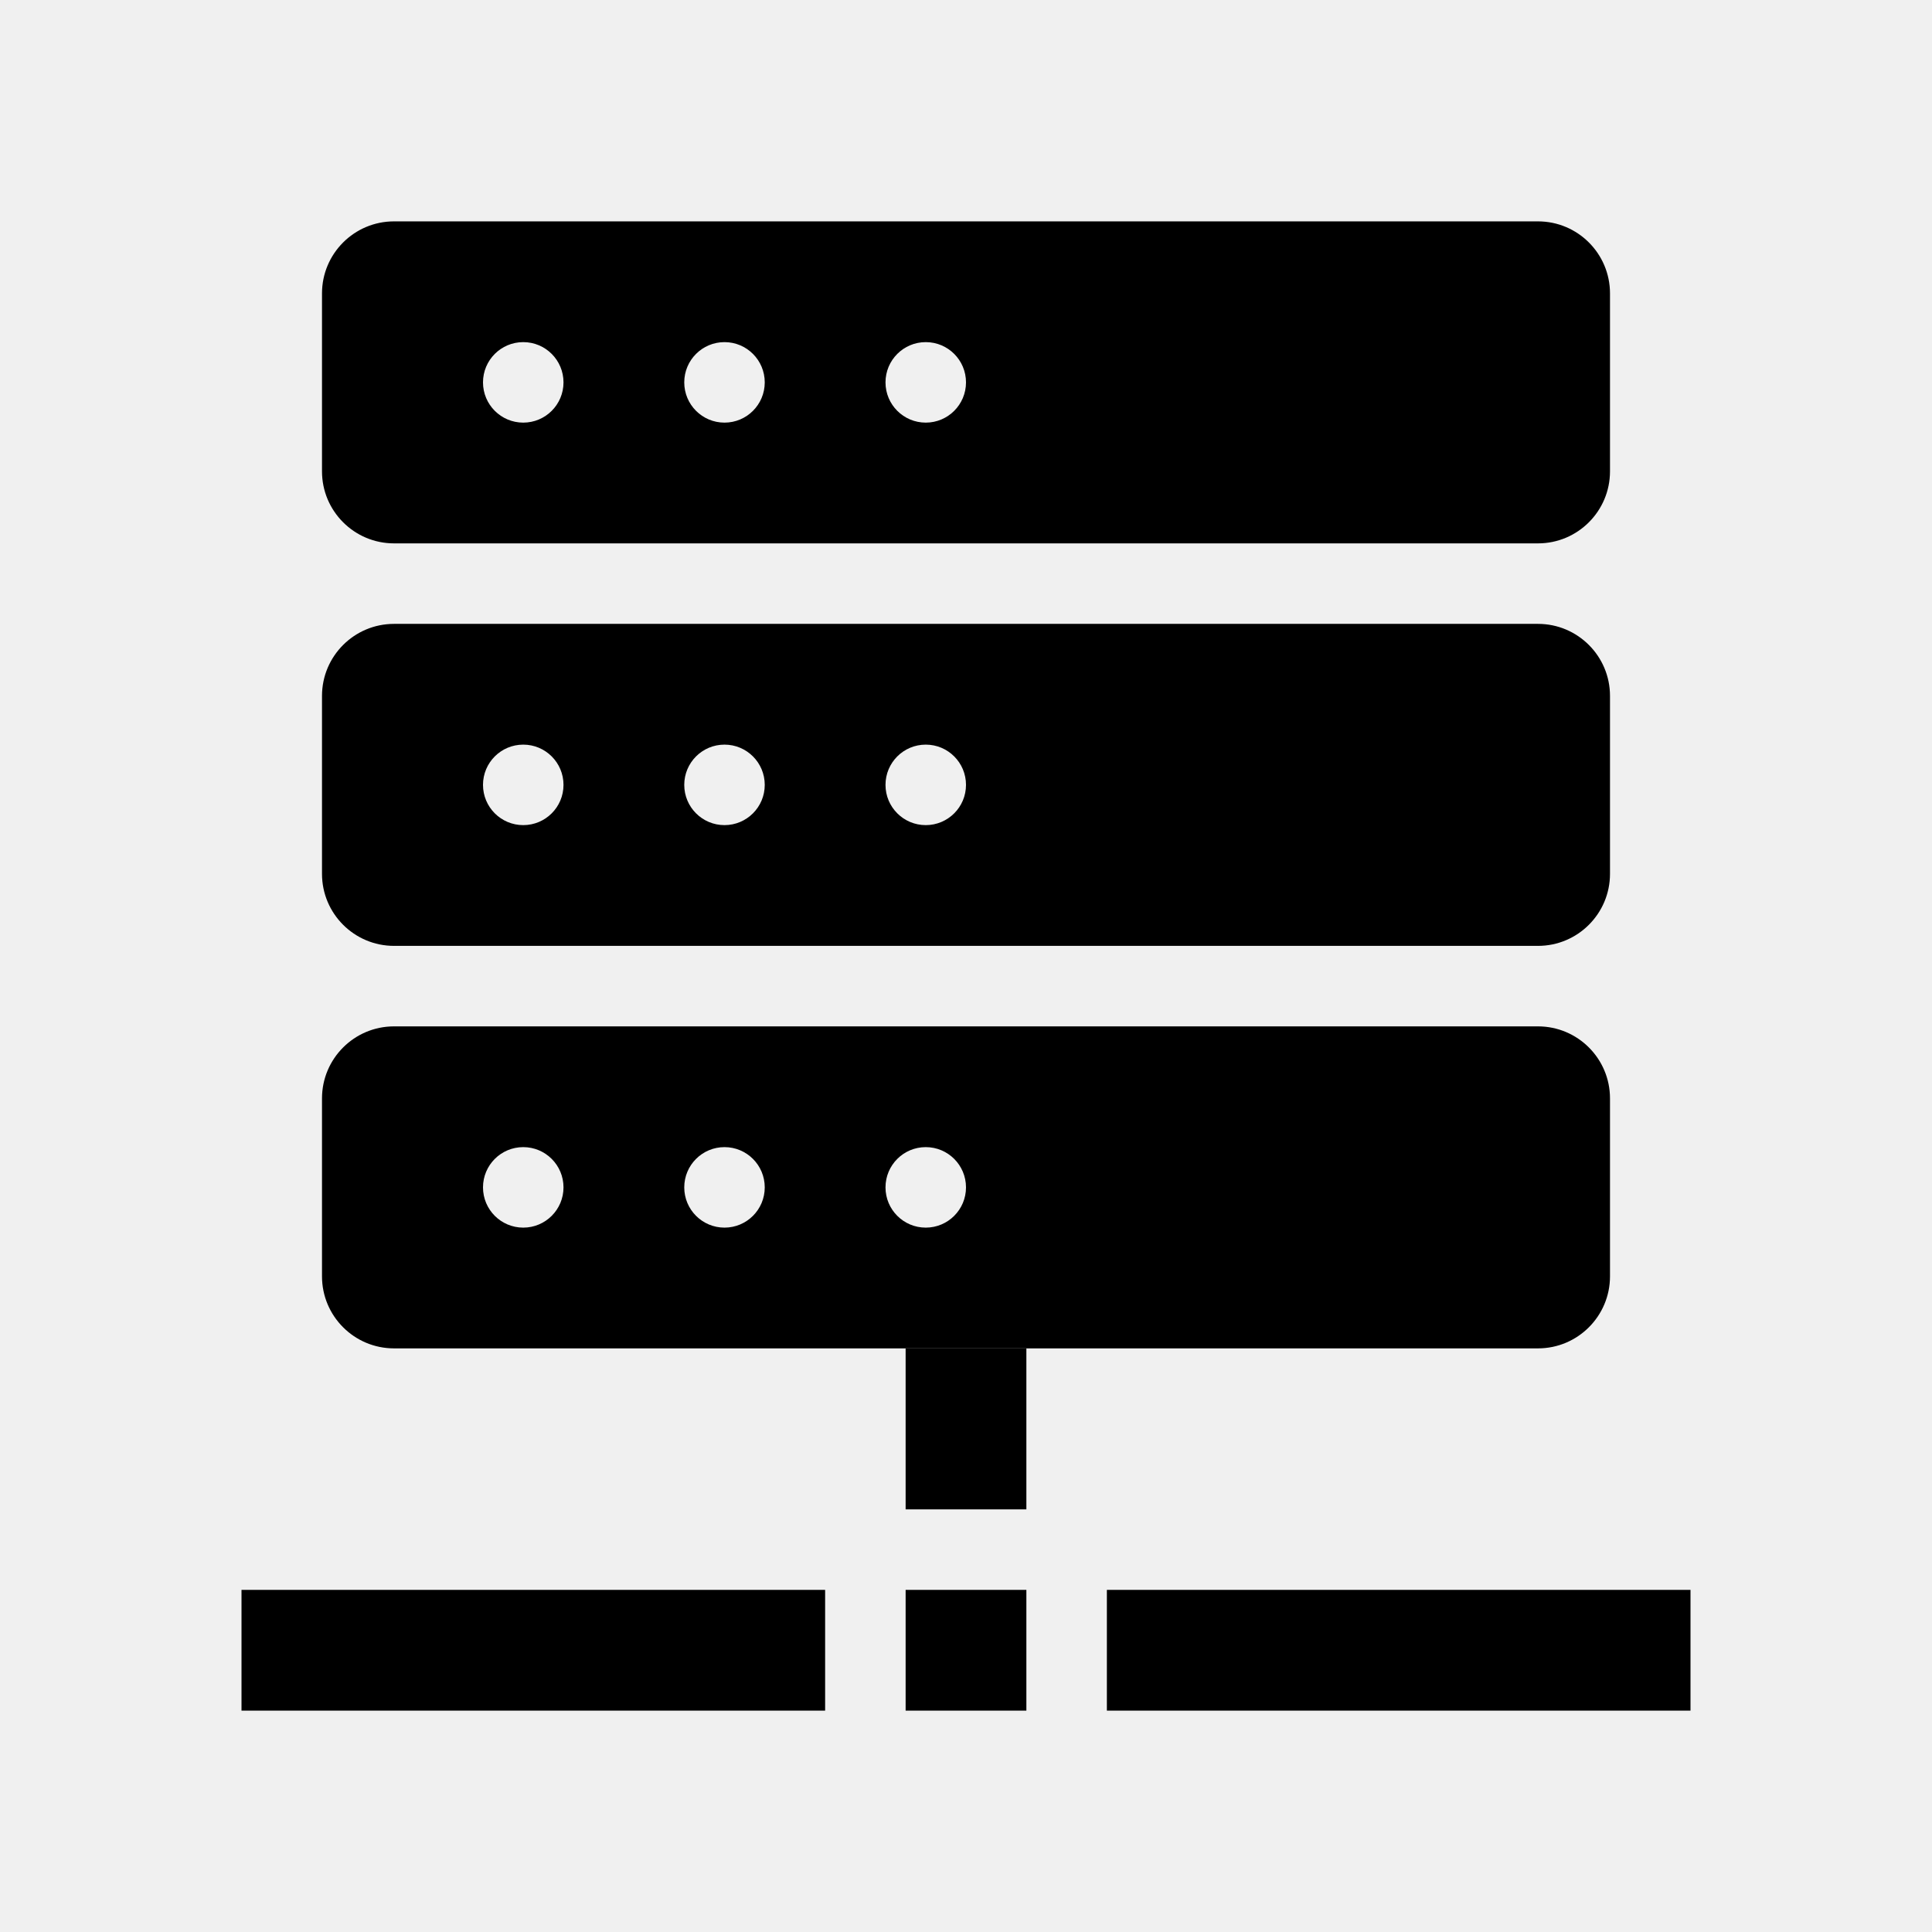
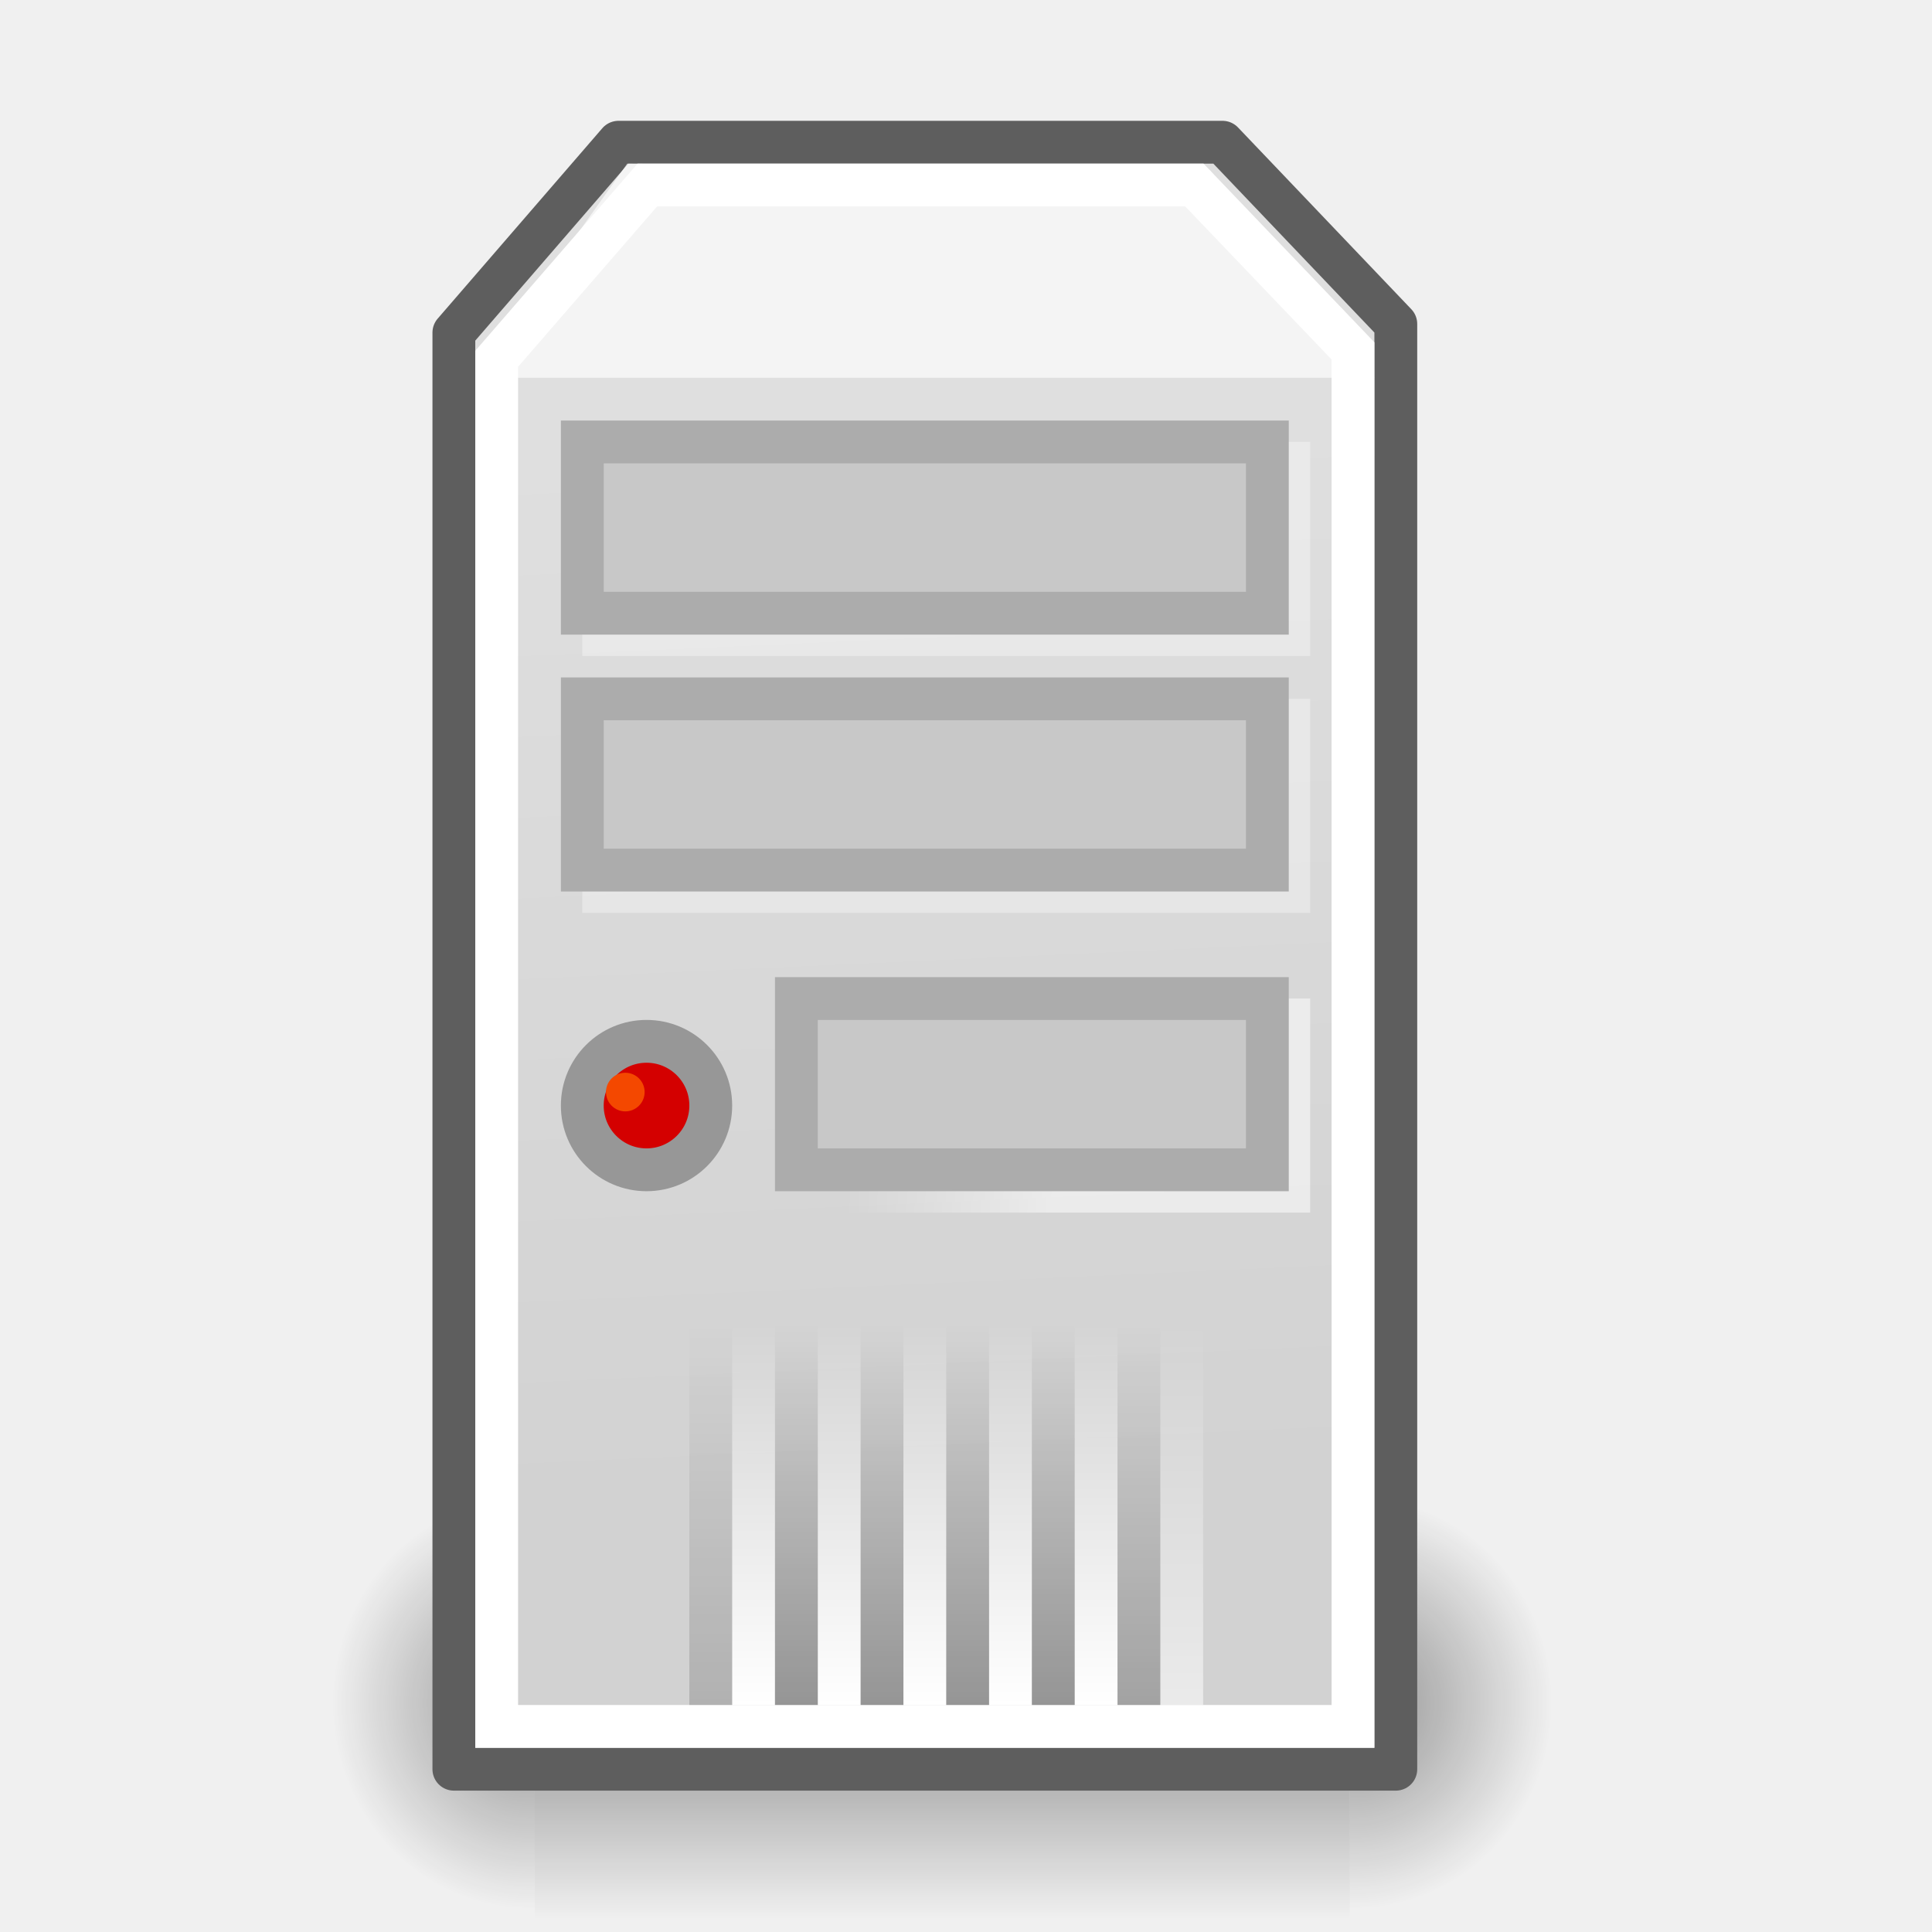
- <svg xmlns="http://www.w3.org/2000/svg" viewBox="0 0 96 96" id="Icons_Server" overflow="hidden">
-   <rect x="45" y="67" width="6" height="8" />
-   <rect x="45" y="79" width="6" height="6" />
-   <rect x="55" y="79" width="29" height="6" />
-   <rect x="12" y="79" width="29" height="6" />
-   <path d="M76.42 51 19.58 51C17.603 51 16 52.603 16 54.58L16 63.42C16 65.397 17.603 67 19.58 67L76.42 67C78.397 67 80 65.397 80 63.42L80 54.58C80 52.603 78.397 51 76.42 51ZM26 61C24.895 61 24 60.105 24 59 24 57.895 24.895 57 26 57 27.105 57 28 57.895 28 59 28 60.105 27.105 61 26 61ZM36 61C34.895 61 34 60.105 34 59 34 57.895 34.895 57 36 57 37.105 57 38 57.895 38 59 38 60.105 37.105 61 36 61ZM46 61C44.895 61 44 60.105 44 59 44 57.895 44.895 57 46 57 47.105 57 48 57.895 48 59 48 60.105 47.105 61 46 61Z" />
-   <path d="M76.42 31 19.58 31C17.603 31 16 32.603 16 34.58L16 43.42C16 45.397 17.603 47 19.58 47L76.42 47C78.397 47 80 45.397 80 43.42L80 34.58C80 32.603 78.397 31 76.42 31ZM26 41C24.895 41 24 40.105 24 39 24 37.895 24.895 37 26 37 27.105 37 28 37.895 28 39 28 40.105 27.105 41 26 41ZM36 41C34.895 41 34 40.105 34 39 34 37.895 34.895 37 36 37 37.105 37 38 37.895 38 39 38 40.105 37.105 41 36 41ZM46 41C44.895 41 44 40.105 44 39 44 37.895 44.895 37 46 37 47.105 37 48 37.895 48 39 48 40.105 47.105 41 46 41Z" />
-   <path d="M76.42 11 19.58 11C17.603 11 16 12.603 16 14.58L16 23.42C16 25.397 17.603 27 19.58 27L76.42 27C78.397 27 80 25.397 80 23.42L80 14.58C80 12.603 78.397 11 76.42 11ZM26 21C24.895 21 24 20.105 24 19 24 17.895 24.895 17 26 17 27.105 17 28 17.895 28 19 28 20.105 27.105 21 26 21ZM36 21C34.895 21 34 20.105 34 19 34 17.895 34.895 17 36 17 37.105 17 38 17.895 38 19 38 20.105 37.105 21 36 21ZM46 21C44.895 21 44 20.105 44 19 44 17.895 44.895 17 46 17 47.105 17 48 17.895 48 19 48 20.105 47.105 21 46 21Z" />
+ <svg xmlns="http://www.w3.org/2000/svg" xmlns:xlink="http://www.w3.org/1999/xlink" version="1.0" width="128" height="128" id="svg2108">
+   <defs id="defs3">
+     <linearGradient id="linearGradient4386">
+       <stop id="stop4388" style="stop-color:#d2d2d2;stop-opacity:1" offset="0" />
+       <stop id="stop4390" style="stop-color:#dfdfdf;stop-opacity:1" offset="1" />
+     </linearGradient>
+     <linearGradient id="linearGradient4412">
+       <stop id="stop4414" style="stop-color:#ffffff;stop-opacity:1" offset="0" />
+       <stop id="stop4416" style="stop-color:#ffffff;stop-opacity:0" offset="1" />
+     </linearGradient>
+     <linearGradient id="linearGradient4420">
+       <stop id="stop4422" style="stop-color:#ffffff;stop-opacity:1" offset="0" />
+       <stop id="stop4424" style="stop-color:#ffffff;stop-opacity:0" offset="1" />
+     </linearGradient>
+     <linearGradient id="linearGradient4449">
+       <stop id="stop4451" style="stop-color:#ffffff;stop-opacity:1" offset="0" />
+       <stop id="stop4453" style="stop-color:#ffffff;stop-opacity:0" offset="1" />
+     </linearGradient>
+     <linearGradient id="linearGradient4509">
+       <stop id="stop4511" style="stop-color:#000000;stop-opacity:1" offset="0" />
+       <stop id="stop4513" style="stop-color:#000000;stop-opacity:0" offset="1" />
+     </linearGradient>
+     <linearGradient id="linearGradient5048">
+       <stop id="stop5050" style="stop-color:#000000;stop-opacity:0" offset="0" />
+       <stop id="stop5056" style="stop-color:#000000;stop-opacity:1" offset="0.5" />
+       <stop id="stop5052" style="stop-color:#000000;stop-opacity:0" offset="1" />
+     </linearGradient>
+     <linearGradient id="linearGradient5060">
+       <stop id="stop5062" style="stop-color:#000000;stop-opacity:1" offset="0" />
+       <stop id="stop5064" style="stop-color:#000000;stop-opacity:0" offset="1" />
+     </linearGradient>
+     <linearGradient x1="302.857" y1="366.648" x2="302.857" y2="609.505" id="linearGradient25151" xlink:href="#linearGradient5048" gradientUnits="userSpaceOnUse" gradientTransform="matrix(2.774389,0,0,1.969706,-1892.179,-872.8854)" />
+     <radialGradient cx="605.714" cy="486.648" r="117.143" fx="605.714" fy="486.648" id="radialGradient25153" xlink:href="#linearGradient5060" gradientUnits="userSpaceOnUse" gradientTransform="matrix(2.774389,0,0,1.969706,-1891.633,-872.8854)" />
+     <radialGradient cx="605.714" cy="486.648" r="117.143" fx="605.714" fy="486.648" id="radialGradient25155" xlink:href="#linearGradient5060" gradientUnits="userSpaceOnUse" gradientTransform="matrix(-2.774389,0,0,1.969706,112.7623,-872.8854)" />
+     <linearGradient x1="16.364" y1="39.919" x2="16.364" y2="30.928" id="linearGradient25284" xlink:href="#linearGradient4509" gradientUnits="userSpaceOnUse" gradientTransform="matrix(2.808115,0,0,2.808117,28.08432,0.8636252)" />
+     <linearGradient x1="16.364" y1="39.919" x2="16.364" y2="30.928" id="linearGradient25287" xlink:href="#linearGradient4509" gradientUnits="userSpaceOnUse" gradientTransform="matrix(2.808115,0,0,2.808117,22.41083,0.8636252)" />
+     <linearGradient x1="16.364" y1="39.919" x2="16.364" y2="30.928" id="linearGradient25290" xlink:href="#linearGradient4509" gradientUnits="userSpaceOnUse" gradientTransform="matrix(2.808115,0,0,2.808117,16.73763,0.8636252)" />
+     <linearGradient x1="16.364" y1="39.919" x2="16.364" y2="30.928" id="linearGradient25293" xlink:href="#linearGradient4509" gradientUnits="userSpaceOnUse" gradientTransform="matrix(2.808115,0,0,2.808117,11.06438,0.8636252)" />
+     <linearGradient x1="16.364" y1="39.919" x2="16.364" y2="30.928" id="linearGradient25296" xlink:href="#linearGradient4509" gradientUnits="userSpaceOnUse" gradientTransform="matrix(2.808115,0,0,2.808117,5.391129,0.8636252)" />
+     <linearGradient x1="16.364" y1="39.919" x2="16.364" y2="30.928" id="linearGradient25299" xlink:href="#linearGradient4509" gradientUnits="userSpaceOnUse" gradientTransform="matrix(2.808115,0,0,2.808117,-0.2821563,0.8636252)" />
+     <linearGradient x1="16.364" y1="39.919" x2="16.364" y2="30.928" id="linearGradient25302" xlink:href="#linearGradient4449" gradientUnits="userSpaceOnUse" gradientTransform="matrix(2.808115,0,0,2.808117,30.92086,0.8636252)" />
+     <linearGradient x1="16.364" y1="39.919" x2="16.364" y2="30.928" id="linearGradient25305" xlink:href="#linearGradient4449" gradientUnits="userSpaceOnUse" gradientTransform="matrix(2.808115,0,0,2.808117,25.24761,0.8636252)" />
+     <linearGradient x1="16.364" y1="39.919" x2="16.364" y2="30.928" id="linearGradient25308" xlink:href="#linearGradient4449" gradientUnits="userSpaceOnUse" gradientTransform="matrix(2.808115,0,0,2.808117,19.57422,0.8636252)" />
+     <linearGradient x1="16.364" y1="39.919" x2="16.364" y2="30.928" id="linearGradient25311" xlink:href="#linearGradient4449" gradientUnits="userSpaceOnUse" gradientTransform="matrix(2.808115,0,0,2.808117,13.90098,0.8636252)" />
+     <linearGradient x1="16.364" y1="39.919" x2="16.364" y2="30.928" id="linearGradient25314" xlink:href="#linearGradient4449" gradientUnits="userSpaceOnUse" gradientTransform="matrix(2.808115,0,0,2.808117,8.227728,0.8636252)" />
+     <linearGradient x1="16.364" y1="39.919" x2="16.364" y2="30.928" id="linearGradient25317" xlink:href="#linearGradient4449" gradientUnits="userSpaceOnUse" gradientTransform="matrix(2.808115,0,0,2.808117,2.554505,0.8636252)" />
+     <linearGradient x1="27.325" y1="26.888" x2="22.312" y2="26.787" id="linearGradient25327" xlink:href="#linearGradient4420" gradientUnits="userSpaceOnUse" gradientTransform="matrix(2.737232,0,0,2.250462,-5.011313,14.55607)" />
+     <linearGradient x1="27.325" y1="26.888" x2="22.312" y2="26.787" id="linearGradient25329" xlink:href="#linearGradient4412" gradientUnits="userSpaceOnUse" gradientTransform="matrix(2.737232,0,0,2.250462,-5.011313,14.55607)" />
+     <linearGradient x1="24.35" y1="34.464" x2="23.234" y2="10.018" id="linearGradient25335" xlink:href="#linearGradient4386" gradientUnits="userSpaceOnUse" gradientTransform="matrix(2.841513,0,0,2.83799,-5.354592,0.4858861)" />
+   </defs>
+   <g id="layer1" style="display:inline" />
+   <g id="layer2" style="display:inline">
+     <g transform="matrix(0.04030136,0,0,0.05919351,98.26935,107.748)" id="g6707" style="display:inline">
+       <rect width="1339.633" height="478.357" x="-1559.252" y="-150.697" id="rect6709" style="opacity:0.402;fill:url(#linearGradient25151);fill-opacity:1;fill-rule:nonzero;stroke:none;stroke-width:1;marker:none;visibility:visible;display:inline;overflow:visible" />
+       <path d="m -219.619,-150.68 c 0,0 0,478.331 0,478.331 142.874,0.9 345.4,-107.17 345.4,-239.196 0,-132.027 -159.437,-239.135 -345.4,-239.135 z" id="path6711" style="opacity:0.402;fill:url(#radialGradient25153);fill-opacity:1;fill-rule:nonzero;stroke:none;stroke-width:1;marker:none;visibility:visible;display:inline;overflow:visible" />
+       <path d="m -1559.252,-150.68 c 0,0 0,478.331 0,478.331 -142.874,0.9 -345.4,-107.17 -345.4,-239.196 0,-132.027 159.437,-239.135 345.4,-239.135 z" id="path6713" style="opacity:0.402;fill:url(#radialGradient25155);fill-opacity:1;fill-rule:nonzero;stroke:none;stroke-width:1;marker:none;visibility:visible;display:inline;overflow:visible" />
+     </g>
+     <path d="m 30.07,22.037 0,95.178 62.406,0 0,-95.751 -11.481,-12.041 -40.017,0 -10.907,12.614 z" id="path3626" style="fill:url(#linearGradient25335);fill-opacity:1;fill-rule:evenodd;stroke:#5e5e5e;stroke-width:2.837px;stroke-linecap:round;stroke-linejoin:round;stroke-opacity:1" />
+     <path d="m 41.556,10.842 -10.068,14.183 59.569,0 -10.907,-13.766 -38.594,-0.417 z" id="path5791" style="fill:#ffffff;fill-opacity:0.655;fill-rule:evenodd;stroke:none" />
+     <rect width="45.386" height="11.347" x="39.998" y="30.698" id="rect4553" style="opacity:0.349;fill:#ffffff;fill-opacity:1;fill-rule:evenodd;stroke:#ffffff;stroke-width:2.837;stroke-linecap:butt;stroke-linejoin:miter;stroke-miterlimit:4;stroke-opacity:1;stroke-dasharray:none;stroke-dashoffset:0;marker:none;visibility:visible;display:inline;overflow:visible" />
+     <path d="m 32.906,23.772 0,90.607 56.733,0 0,-91.13 -10.506,-10.989 -36.246,0 -9.981,11.512 z" id="path4394" style="fill:none;stroke:#ffffff;stroke-width:2.837;stroke-linecap:butt;stroke-linejoin:miter;stroke-miterlimit:4;stroke-opacity:1;stroke-dasharray:none" />
+     <rect width="31.203" height="11.346" x="54.181" y="67.574" id="rect4408" style="opacity:0.526;fill:url(#linearGradient25327);fill-opacity:1;fill-rule:evenodd;stroke:url(#linearGradient25329);stroke-width:2.837;stroke-linecap:butt;stroke-linejoin:miter;stroke-miterlimit:4;stroke-opacity:1;stroke-dasharray:none;stroke-dashoffset:0;marker:none;visibility:visible;display:inline;overflow:visible" />
+     <rect width="31.203" height="11.347" x="52.763" y="66.156" id="rect4398" style="fill:#c8c8c8;fill-opacity:1;fill-rule:evenodd;stroke:#acacac;stroke-width:2.837;stroke-linecap:butt;stroke-linejoin:miter;stroke-miterlimit:4;stroke-opacity:1;stroke-dasharray:none;stroke-dashoffset:0;marker:none;visibility:visible;display:inline;overflow:visible" />
+     <rect width="45.386" height="11.347" x="39.998" y="47.718" id="rect4551" style="opacity:0.349;fill:#ffffff;fill-opacity:1;fill-rule:evenodd;stroke:#ffffff;stroke-width:2.837;stroke-linecap:butt;stroke-linejoin:miter;stroke-miterlimit:4;stroke-opacity:1;stroke-dasharray:none;stroke-dashoffset:0;marker:none;visibility:visible;display:inline;overflow:visible" />
+     <rect width="45.386" height="11.347" x="38.58" y="46.299" id="rect4430" style="fill:#c8c8c8;fill-opacity:1;fill-rule:evenodd;stroke:#acacac;stroke-width:2.837;stroke-linecap:butt;stroke-linejoin:miter;stroke-miterlimit:4;stroke-opacity:1;stroke-dasharray:none;stroke-dashoffset:0;marker:none;visibility:visible;display:inline;overflow:visible" />
+     <rect width="45.386" height="11.347" x="38.58" y="29.28" id="rect4436" style="fill:#c8c8c8;fill-opacity:1;fill-rule:evenodd;stroke:#acacac;stroke-width:2.837;stroke-linecap:butt;stroke-linejoin:miter;stroke-miterlimit:4;stroke-opacity:1;stroke-dasharray:none;stroke-dashoffset:0;marker:none;visibility:visible;display:inline;overflow:visible" />
+     <path d="m 68.185,26.231 a 2.172,2.172 0 1 1 -4.344,0 2.172,2.172 0 1 1 4.344,0 z" transform="matrix(1.95937,0,0,1.959356,-86.50975,21.8507)" id="path4396" style="fill:#d40000;fill-opacity:1;fill-rule:evenodd;stroke:#979797;stroke-width:1.448;stroke-linecap:butt;stroke-linejoin:miter;stroke-miterlimit:4;stroke-opacity:1;stroke-dasharray:none;stroke-dashoffset:0;marker:none;visibility:visible;display:inline;overflow:visible" />
+     <path d="m 16.668,25.575 a 0.505,0.505 0 1 1 -1.01,0 0.505,0.505 0 1 1 1.01,0 z" transform="matrix(2.534254,0,0,2.534234,0.4673221,7.538915)" id="path4445" style="fill:#f44800;fill-opacity:1;fill-rule:evenodd;stroke:none;stroke-width:1;marker:none;visibility:visible;display:inline;overflow:visible" />
+     <rect width="2.837" height="28.366" x="48.508" y="84.594" id="rect4457" style="fill:url(#linearGradient25317);fill-opacity:1;fill-rule:evenodd;stroke:none;stroke-width:1;marker:none;visibility:visible;display:inline;overflow:visible" />
+     <rect width="2.837" height="28.366" x="54.181" y="84.594" id="rect4461" style="fill:url(#linearGradient25314);fill-opacity:1;fill-rule:evenodd;stroke:none;stroke-width:1;marker:none;visibility:visible;display:inline;overflow:visible" />
+     <rect width="2.837" height="28.366" x="59.854" y="84.594" id="rect4465" style="fill:url(#linearGradient25311);fill-opacity:1;fill-rule:evenodd;stroke:none;stroke-width:1;marker:none;visibility:visible;display:inline;overflow:visible" />
+     <rect width="2.837" height="28.366" x="65.528" y="84.594" id="rect4469" style="fill:url(#linearGradient25308);fill-opacity:1;fill-rule:evenodd;stroke:none;stroke-width:1;marker:none;visibility:visible;display:inline;overflow:visible" />
+     <rect width="2.837" height="28.366" x="71.201" y="84.594" id="rect4473" style="fill:url(#linearGradient25305);fill-opacity:1;fill-rule:evenodd;stroke:none;stroke-width:1;marker:none;visibility:visible;display:inline;overflow:visible" />
+     <rect width="2.837" height="28.366" x="76.874" y="84.594" id="rect4477" style="opacity:0.543;fill:url(#linearGradient25302);fill-opacity:1;fill-rule:evenodd;stroke:none;stroke-width:1;marker:none;visibility:visible;display:inline;overflow:visible" />
+     <rect width="2.837" height="28.366" x="45.671" y="84.594" id="rect4481" style="opacity:0.16;fill:url(#linearGradient25299);fill-opacity:1;fill-rule:evenodd;stroke:none;stroke-width:1;marker:none;visibility:visible;display:inline;overflow:visible" />
+     <rect width="2.837" height="28.366" x="51.344" y="84.594" id="rect4483" style="opacity:0.291;fill:url(#linearGradient25296);fill-opacity:1;fill-rule:evenodd;stroke:none;stroke-width:1;marker:none;visibility:visible;display:inline;overflow:visible" />
+     <rect width="2.837" height="28.366" x="57.018" y="84.594" id="rect4485" style="opacity:0.291;fill:url(#linearGradient25293);fill-opacity:1;fill-rule:evenodd;stroke:none;stroke-width:1;marker:none;visibility:visible;display:inline;overflow:visible" />
+     <rect width="2.837" height="28.366" x="62.691" y="84.594" id="rect4487" style="opacity:0.291;fill:url(#linearGradient25290);fill-opacity:1;fill-rule:evenodd;stroke:none;stroke-width:1;marker:none;visibility:visible;display:inline;overflow:visible" />
+     <rect width="2.837" height="28.366" x="68.364" y="84.594" id="rect4489" style="opacity:0.291;fill:url(#linearGradient25287);fill-opacity:1;fill-rule:evenodd;stroke:none;stroke-width:1;marker:none;visibility:visible;display:inline;overflow:visible" />
+     <rect width="2.837" height="28.366" x="74.037" y="84.594" id="rect4491" style="opacity:0.229;fill:url(#linearGradient25284);fill-opacity:1;fill-rule:evenodd;stroke:none;stroke-width:1;marker:none;visibility:visible;display:inline;overflow:visible" />
+   </g>
</svg>
